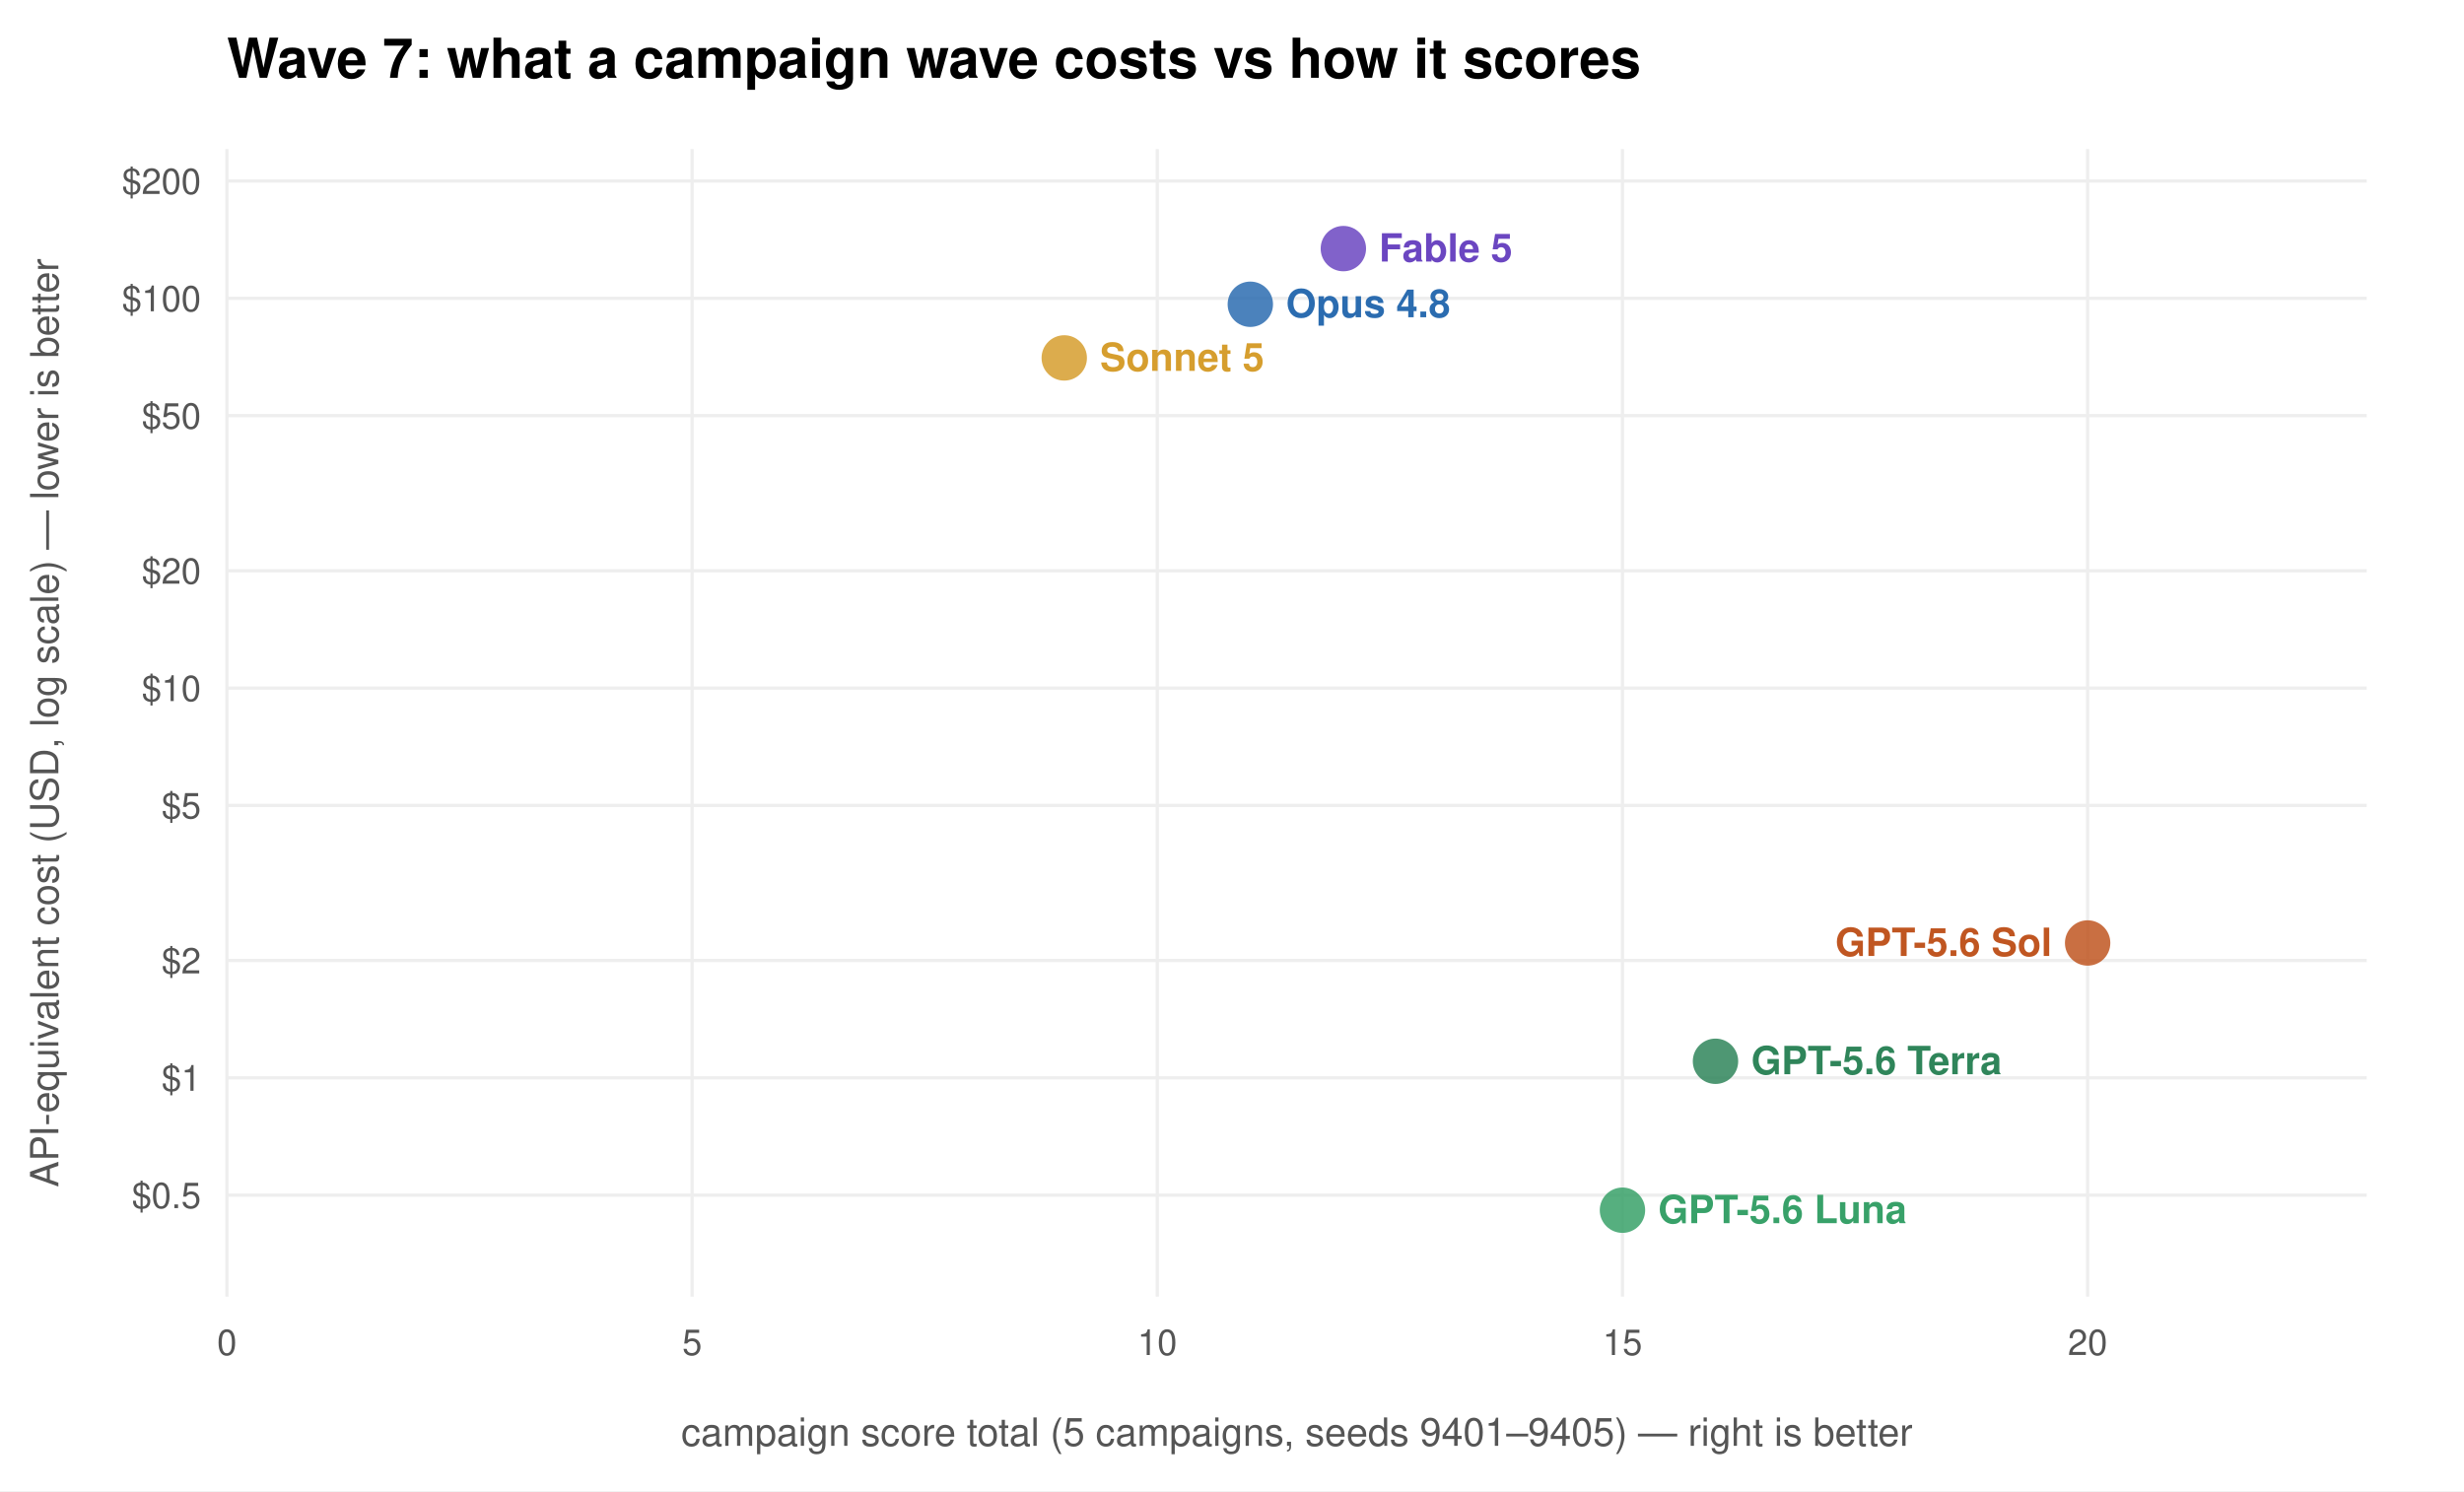
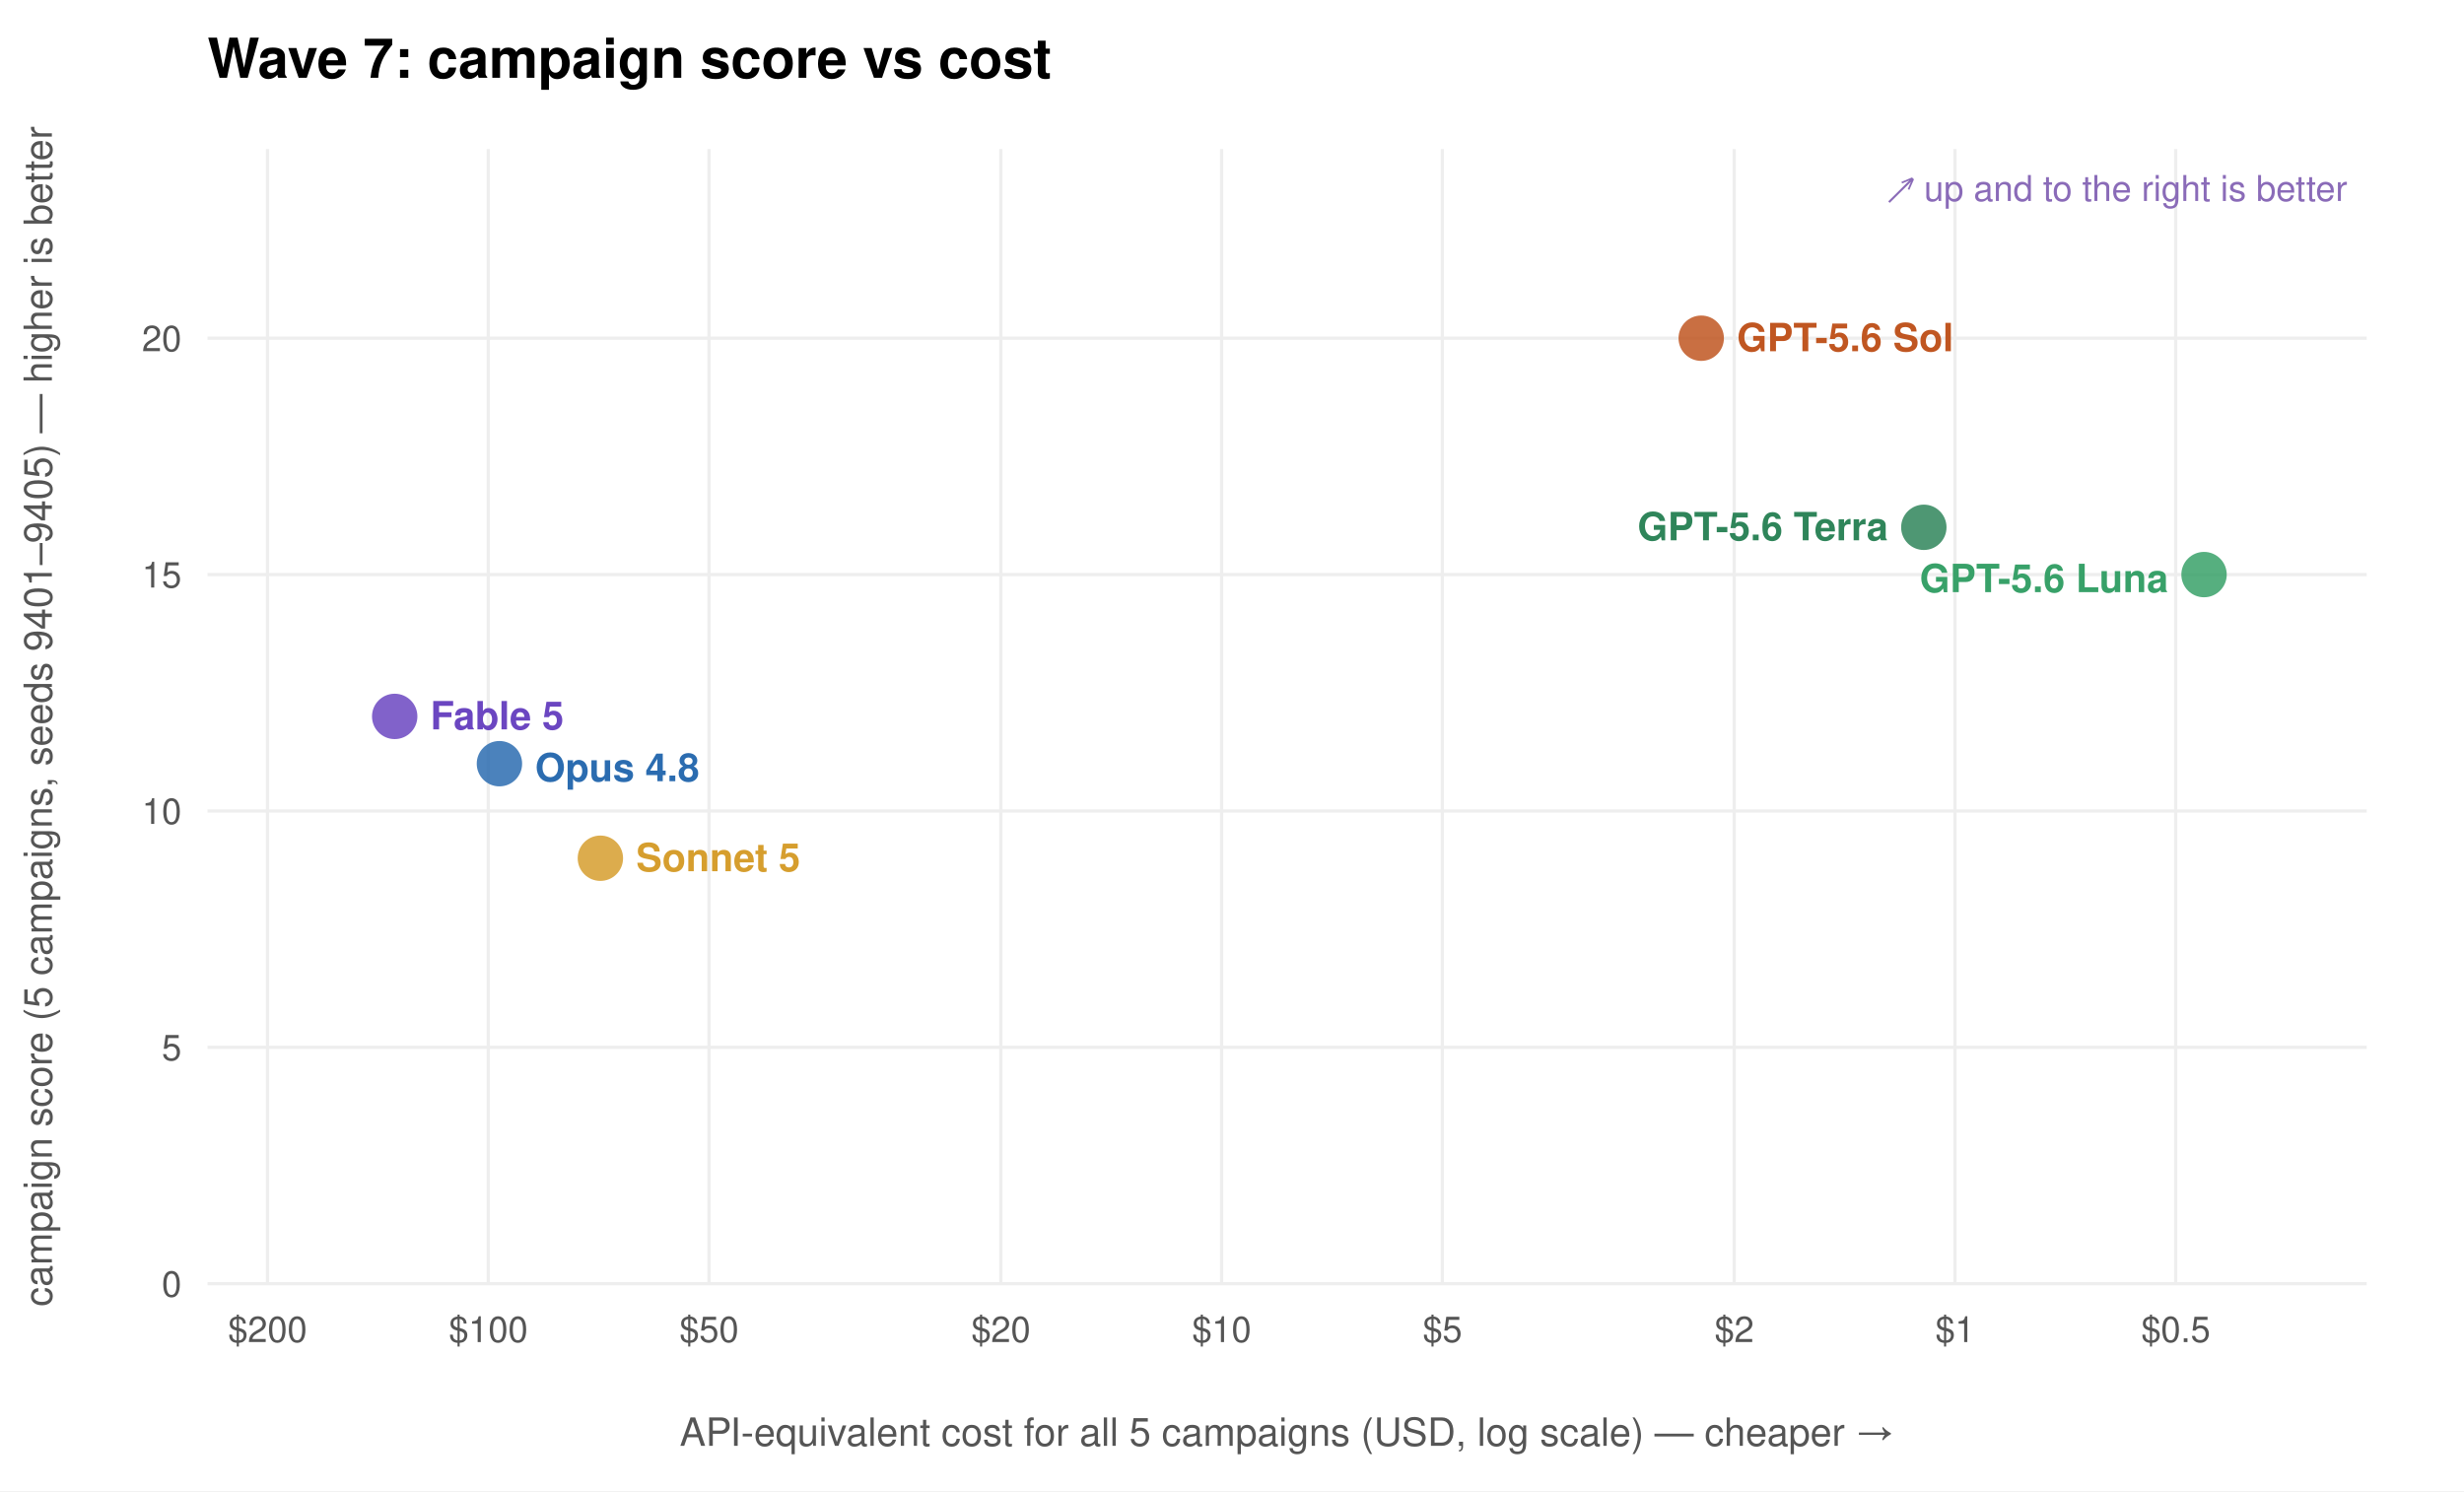
<svg xmlns="http://www.w3.org/2000/svg" width="760" height="460" viewBox="0 0 760 460" font-family="Helvetica, Arial, sans-serif">
  <rect width="760" height="460" fill="white" />
-   <text x="70" y="24" font-size="17" font-weight="bold">Wave 7: what a campaign wave costs vs how it scores</text>
-   <line x1="70.0" y1="46" x2="70.0" y2="400" stroke="#eee" />
-   <text x="70.0" y="418" font-size="11" text-anchor="middle" fill="#555">0</text>
-   <line x1="213.478" y1="46" x2="213.478" y2="400" stroke="#eee" />
-   <text x="213.478" y="418" font-size="11" text-anchor="middle" fill="#555">5</text>
-   <line x1="356.957" y1="46" x2="356.957" y2="400" stroke="#eee" />
-   <text x="356.957" y="418" font-size="11" text-anchor="middle" fill="#555">10</text>
-   <line x1="500.435" y1="46" x2="500.435" y2="400" stroke="#eee" />
-   <text x="500.435" y="418" font-size="11" text-anchor="middle" fill="#555">15</text>
-   <line x1="643.913" y1="46" x2="643.913" y2="400" stroke="#eee" />
-   <text x="643.913" y="418" font-size="11" text-anchor="middle" fill="#555">20</text>
-   <line x1="70" y1="368.68" x2="730" y2="368.68" stroke="#eee" />
-   <text x="62" y="372.68" font-size="11" text-anchor="end" fill="#555">$0.5</text>
-   <line x1="70" y1="332.488" x2="730" y2="332.488" stroke="#eee" />
-   <text x="62" y="336.488" font-size="11" text-anchor="end" fill="#555">$1</text>
-   <line x1="70" y1="296.295" x2="730" y2="296.295" stroke="#eee" />
-   <text x="62" y="300.295" font-size="11" text-anchor="end" fill="#555">$2</text>
-   <line x1="70" y1="248.451" x2="730" y2="248.451" stroke="#eee" />
-   <text x="62" y="252.451" font-size="11" text-anchor="end" fill="#555">$5</text>
-   <line x1="70" y1="212.259" x2="730" y2="212.259" stroke="#eee" />
-   <text x="62" y="216.259" font-size="11" text-anchor="end" fill="#555">$10</text>
-   <line x1="70" y1="176.066" x2="730" y2="176.066" stroke="#eee" />
-   <text x="62" y="180.066" font-size="11" text-anchor="end" fill="#555">$20</text>
-   <line x1="70" y1="128.222" x2="730" y2="128.222" stroke="#eee" />
-   <text x="62" y="132.222" font-size="11" text-anchor="end" fill="#555">$50</text>
-   <line x1="70" y1="92.03" x2="730" y2="92.03" stroke="#eee" />
-   <text x="62" y="96.03" font-size="11" text-anchor="end" fill="#555">$100</text>
-   <line x1="70" y1="55.837" x2="730" y2="55.837" stroke="#eee" />
-   <text x="62" y="59.837" font-size="11" text-anchor="end" fill="#555">$200</text>
-   <text x="400.0" y="446" font-size="12" text-anchor="middle" fill="#555">campaign score total (5 campaigns, seeds 9401–9405) — right is better</text>
-   <text x="18" y="223.0" font-size="12" fill="#555" transform="rotate(-90 18 223.0)" text-anchor="middle">API-equivalent cost (USD, log scale) — lower is better</text>
-   <circle cx="643.913" cy="290.892" r="7" fill="#c05621" opacity="0.85" />
-   <text x="632.913" y="294.892" font-size="12" font-weight="bold" fill="#c05621" text-anchor="end">GPT-5.6 Sol</text>
-   <circle cx="385.652" cy="93.861" r="7" fill="#2b6cb0" opacity="0.85" />
-   <text x="396.652" y="97.861" font-size="12" font-weight="bold" fill="#2b6cb0" text-anchor="start">Opus 4.8</text>
-   <circle cx="529.13" cy="327.386" r="7" fill="#2f855a" opacity="0.85" />
-   <text x="540.13" y="331.386" font-size="12" font-weight="bold" fill="#2f855a" text-anchor="start">GPT-5.6 Terra</text>
-   <circle cx="500.435" cy="373.327" r="7" fill="#38a169" opacity="0.85" />
-   <text x="511.435" y="377.327" font-size="12" font-weight="bold" fill="#38a169" text-anchor="start">GPT-5.6 Luna</text>
-   <circle cx="328.261" cy="110.412" r="7" fill="#d69e2e" opacity="0.85" />
-   <text x="339.261" y="114.412" font-size="12" font-weight="bold" fill="#d69e2e" text-anchor="start">Sonnet 5</text>
-   <circle cx="414.348" cy="76.691" r="7" fill="#6b46c1" opacity="0.85" />
-   <text x="425.348" y="80.691" font-size="12" font-weight="bold" fill="#6b46c1" text-anchor="start">Fable 5</text>
+   <text x="64" y="24" font-size="17" font-weight="bold">Wave 7: campaign score vs cost</text>
+   <line x1="64" y1="396.0" x2="730" y2="396.0" stroke="#eee" />
+   <text x="56" y="400.0" font-size="11" text-anchor="end" fill="#555">0</text>
+   <line x1="64" y1="323.083" x2="730" y2="323.083" stroke="#eee" />
+   <text x="56" y="327.083" font-size="11" text-anchor="end" fill="#555">5</text>
+   <line x1="64" y1="250.167" x2="730" y2="250.167" stroke="#eee" />
+   <text x="56" y="254.167" font-size="11" text-anchor="end" fill="#555">10</text>
+   <line x1="64" y1="177.25" x2="730" y2="177.25" stroke="#eee" />
+   <text x="56" y="181.25" font-size="11" text-anchor="end" fill="#555">15</text>
+   <line x1="64" y1="104.333" x2="730" y2="104.333" stroke="#eee" />
+   <text x="56" y="108.333" font-size="11" text-anchor="end" fill="#555">20</text>
+   <line x1="671.077" y1="46" x2="671.077" y2="396" stroke="#eee" />
+   <text x="671.077" y="414" font-size="11" text-anchor="middle" fill="#555">$0.5</text>
+   <line x1="602.986" y1="46" x2="602.986" y2="396" stroke="#eee" />
+   <text x="602.986" y="414" font-size="11" text-anchor="middle" fill="#555">$1</text>
+   <line x1="534.895" y1="46" x2="534.895" y2="396" stroke="#eee" />
+   <text x="534.895" y="414" font-size="11" text-anchor="middle" fill="#555">$2</text>
+   <line x1="444.883" y1="46" x2="444.883" y2="396" stroke="#eee" />
+   <text x="444.883" y="414" font-size="11" text-anchor="middle" fill="#555">$5</text>
+   <line x1="376.792" y1="46" x2="376.792" y2="396" stroke="#eee" />
+   <text x="376.792" y="414" font-size="11" text-anchor="middle" fill="#555">$10</text>
+   <line x1="308.701" y1="46" x2="308.701" y2="396" stroke="#eee" />
+   <text x="308.701" y="414" font-size="11" text-anchor="middle" fill="#555">$20</text>
+   <line x1="218.689" y1="46" x2="218.689" y2="396" stroke="#eee" />
+   <text x="218.689" y="414" font-size="11" text-anchor="middle" fill="#555">$50</text>
+   <line x1="150.598" y1="46" x2="150.598" y2="396" stroke="#eee" />
+   <text x="150.598" y="414" font-size="11" text-anchor="middle" fill="#555">$100</text>
+   <line x1="82.507" y1="46" x2="82.507" y2="396" stroke="#eee" />
+   <text x="82.507" y="414" font-size="11" text-anchor="middle" fill="#555">$200</text>
+   <text x="397.0" y="446" font-size="12" text-anchor="middle" fill="#555">API-equivalent cost for all 5 campaigns (USD, log scale) — cheaper →</text>
+   <text x="16" y="221.0" font-size="12" fill="#555" transform="rotate(-90 16 221.0)" text-anchor="middle">campaign score (5 campaigns, seeds 9401–9405) — higher is better</text>
+   <text x="724" y="62" font-size="11" text-anchor="end" fill="#8a6bb8">↗ up and to the right is better</text>
+   <circle cx="121.741" cy="221.0" r="7" fill="#6b46c1" opacity="0.85" />
+   <text x="132.741" y="225.0" font-size="12" font-weight="bold" fill="#6b46c1" text-anchor="start">Fable 5</text>
+   <circle cx="154.044" cy="235.583" r="7" fill="#2b6cb0" opacity="0.85" />
+   <text x="165.044" y="241.0" font-size="12" font-weight="bold" fill="#2b6cb0" text-anchor="start">Opus 4.8</text>
+   <circle cx="185.182" cy="264.75" r="7" fill="#d69e2e" opacity="0.85" />
+   <text x="196.182" y="268.75" font-size="12" font-weight="bold" fill="#d69e2e" text-anchor="start">Sonnet 5</text>
+   <circle cx="524.729" cy="104.333" r="7" fill="#c05621" opacity="0.85" />
+   <text x="535.729" y="108.333" font-size="12" font-weight="bold" fill="#c05621" text-anchor="start">GPT-5.6 Sol</text>
+   <circle cx="593.388" cy="162.667" r="7" fill="#2f855a" opacity="0.85" />
+   <text x="582.388" y="166.667" font-size="12" font-weight="bold" fill="#2f855a" text-anchor="end">GPT-5.6 Terra</text>
+   <circle cx="679.819" cy="177.25" r="7" fill="#38a169" opacity="0.85" />
+   <text x="668.819" y="182.667" font-size="12" font-weight="bold" fill="#38a169" text-anchor="end">GPT-5.6 Luna</text>
</svg>
